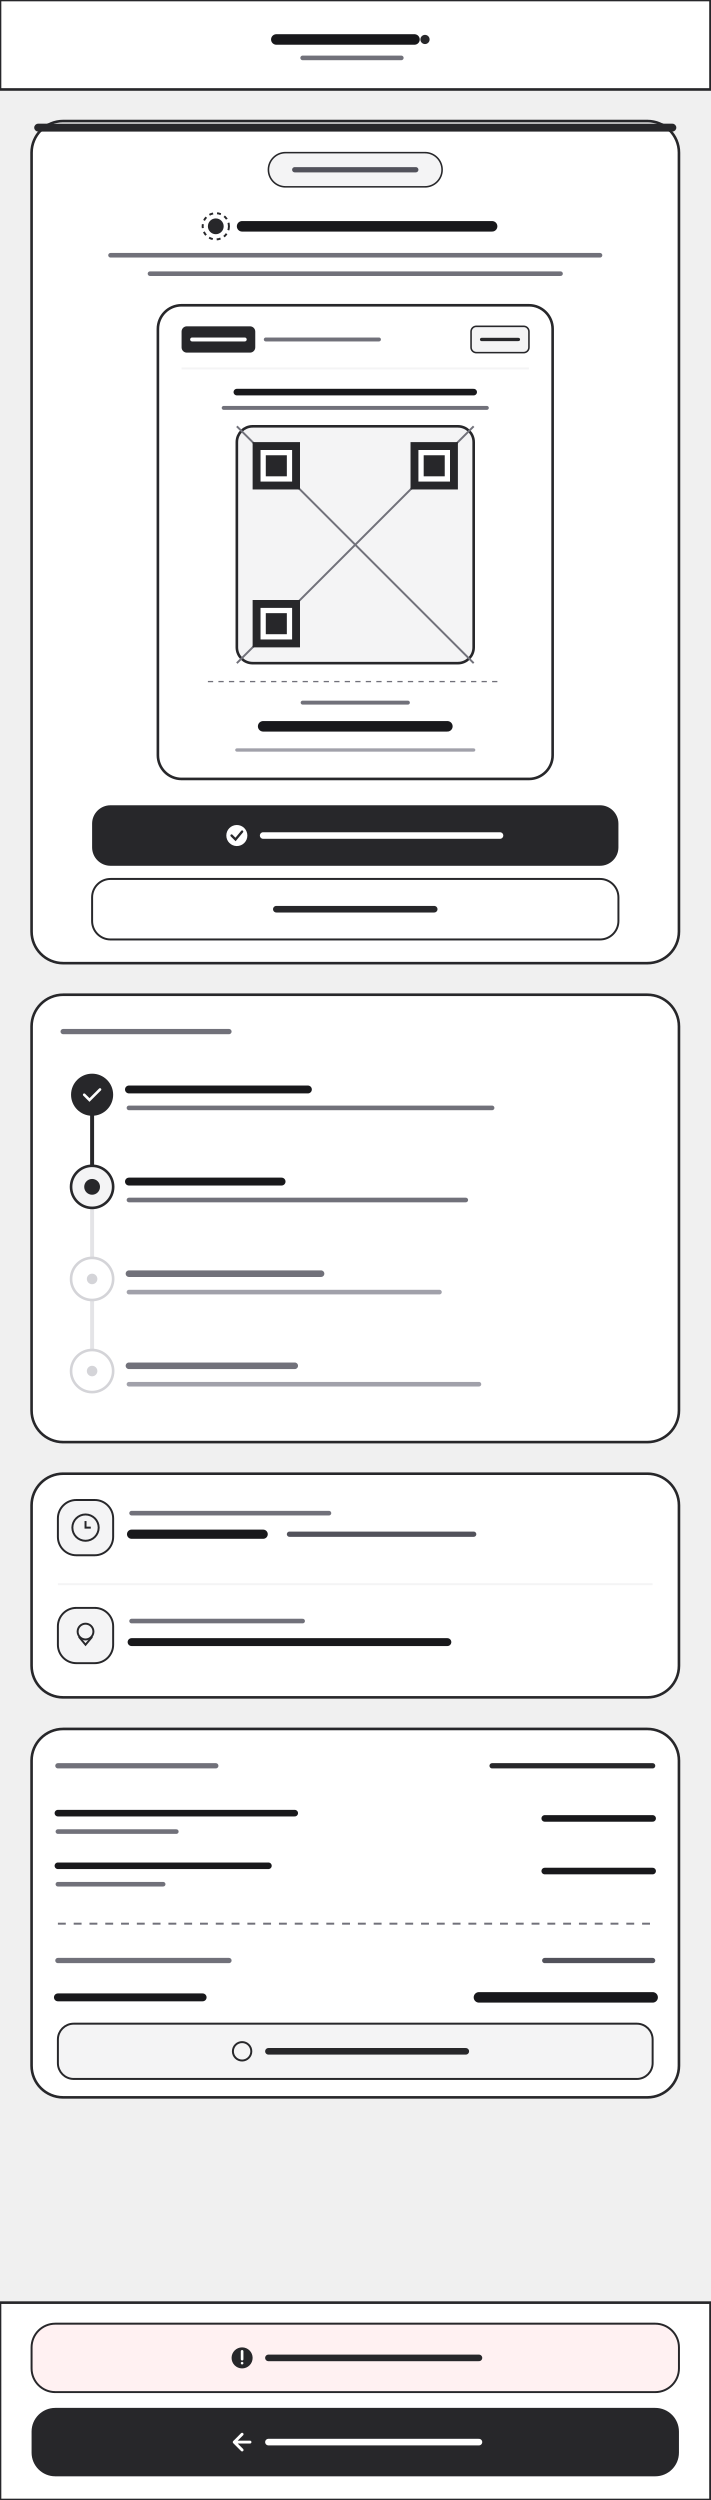
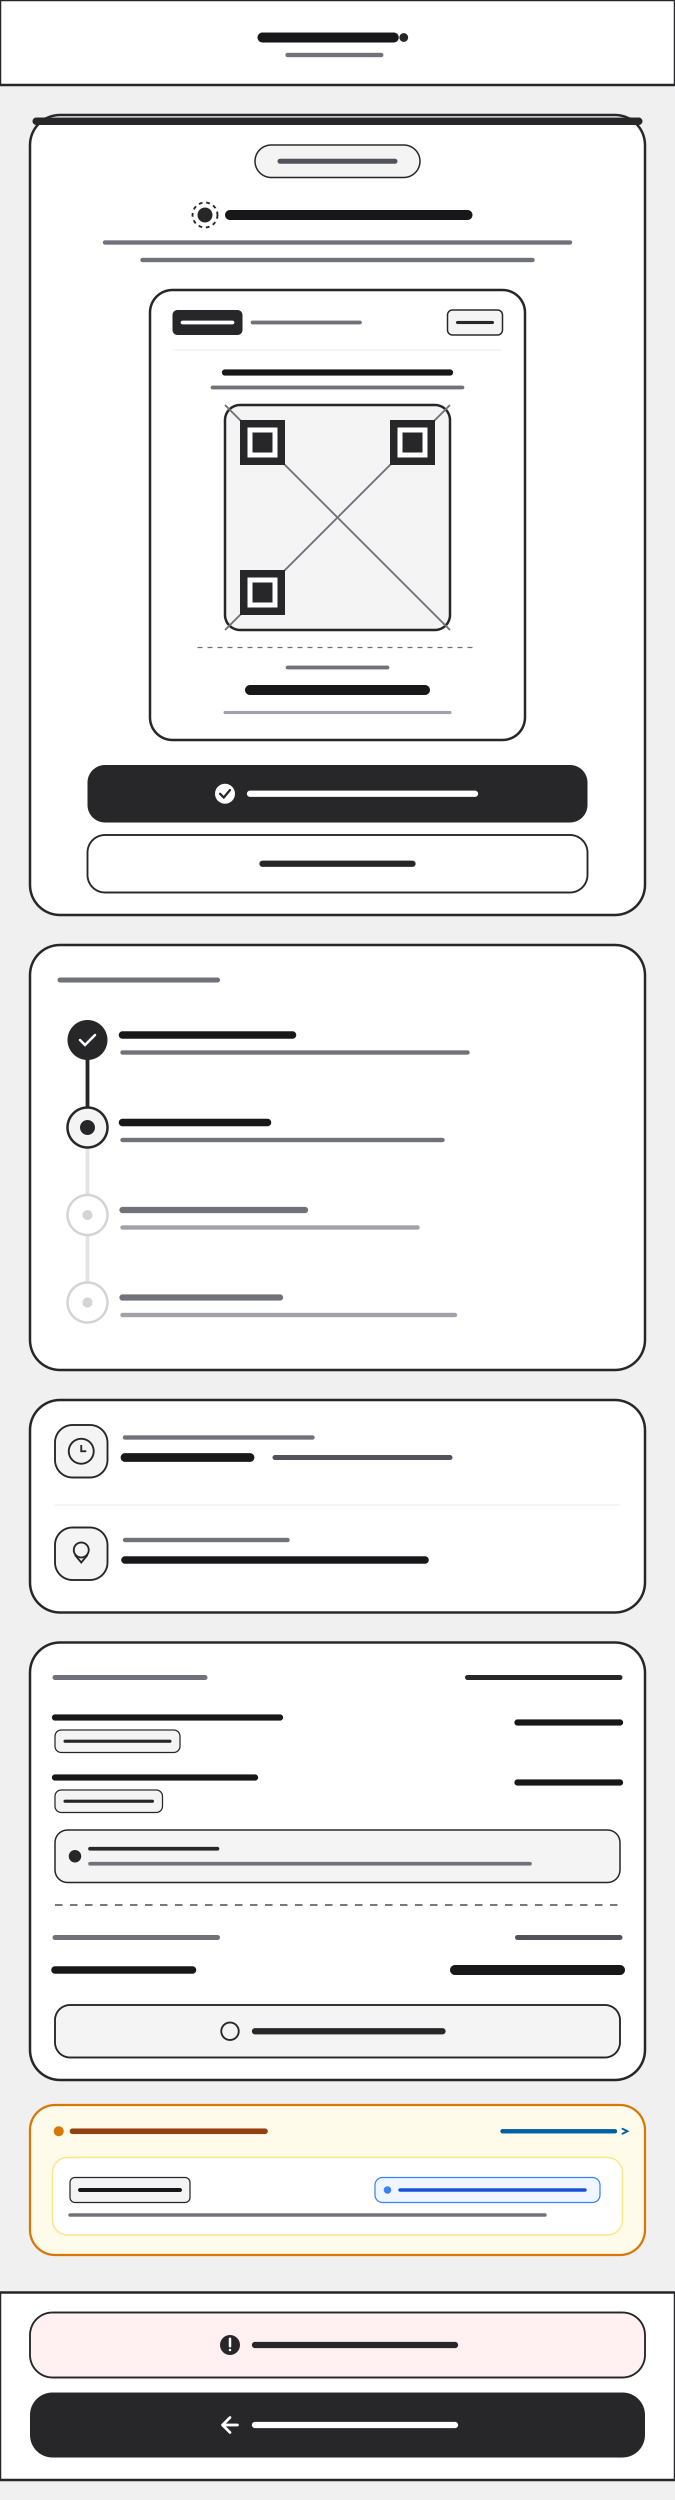
- <svg xmlns="http://www.w3.org/2000/svg" viewBox="0 0 540 1900" width="540" height="1900" style="background:#F8FAFC; font-family: -apple-system, BlinkMacSystemFont, 'Segoe UI', Roboto, sans-serif;">
+ <svg xmlns="http://www.w3.org/2000/svg" viewBox="0 0 540 2000" width="540" height="2000" style="background:#F8FAFC; font-family: -apple-system, BlinkMacSystemFont, 'Segoe UI', Roboto, sans-serif;">
  <g id="Header-Bar">
    <rect x="0" y="0" width="540" height="68" fill="#FFFFFF" stroke="#27272A" stroke-width="2" />
    <g transform="translate(200, 18)">
      <line x1="10" y1="12" x2="115" y2="12" stroke="#18181B" stroke-width="8" stroke-linecap="round" />
      <circle cx="123" cy="12" r="3.5" fill="#27272A" />
      <line x1="30" y1="26" x2="105" y2="26" stroke="#71717A" stroke-width="3.5" stroke-linecap="round" />
    </g>
  </g>
  <g id="Status-Card" transform="translate(24, 92)">
    <rect width="492" height="640" rx="24" fill="#FFFFFF" stroke="#27272A" stroke-width="2" />
    <rect x="2" y="2" width="488" height="6" rx="3" fill="#27272A" />
    <g transform="translate(180, 24)">
      <rect width="132" height="26" rx="13" fill="#F4F4F5" stroke="#27272A" stroke-width="1.2" />
      <line x1="20" y1="13" x2="112" y2="13" stroke="#52525B" stroke-width="4" stroke-linecap="round" />
    </g>
    <g transform="translate(130, 68)">
      <circle cx="10" cy="12" r="6" fill="#27272A" />
      <circle cx="10" cy="12" r="10" fill="none" stroke="#27272A" stroke-width="1.5" stroke-dasharray="3 3" />
      <line x1="30" y1="12" x2="220" y2="12" stroke="#18181B" stroke-width="8" stroke-linecap="round" />
    </g>
    <line x1="60" y1="102" x2="432" y2="102" stroke="#71717A" stroke-width="3.5" stroke-linecap="round" />
    <line x1="90" y1="116" x2="402" y2="116" stroke="#71717A" stroke-width="3.5" stroke-linecap="round" />
    <g transform="translate(96, 140)">
      <rect width="300" height="360" rx="18" fill="#FFFFFF" stroke="#27272A" stroke-width="2" />
      <g transform="translate(18, 16)">
        <rect width="56" height="20" rx="4" fill="#27272A" />
        <line x1="8" y1="10" x2="48" y2="10" stroke="#FFFFFF" stroke-width="3" stroke-linecap="round" />
        <line x1="64" y1="10" x2="150" y2="10" stroke="#71717A" stroke-width="3" stroke-linecap="round" />
        <rect x="220" y="0" width="44" height="20" rx="4" fill="#F4F4F5" stroke="#27272A" stroke-width="1.2" />
        <line x1="228" y1="10" x2="256" y2="10" stroke="#27272A" stroke-width="2.5" stroke-linecap="round" />
      </g>
      <line x1="18" y1="48" x2="282" y2="48" stroke="#F4F4F5" stroke-width="1.5" />
      <g transform="translate(20, 58)">
        <line x1="40" y1="8" x2="220" y2="8" stroke="#18181B" stroke-width="5" stroke-linecap="round" />
        <line x1="30" y1="20" x2="230" y2="20" stroke="#71717A" stroke-width="3" stroke-linecap="round" />
      </g>
      <g transform="translate(60, 92)">
        <rect width="180" height="180" rx="12" fill="#F4F4F5" stroke="#27272A" stroke-width="2" />
        <line x1="0" y1="0" x2="180" y2="180" stroke="#71717A" stroke-width="1.5" />
        <line x1="180" y1="0" x2="0" y2="180" stroke="#71717A" stroke-width="1.5" />
        <rect x="12" y="12" width="36" height="36" fill="#27272A" />
        <rect x="18" y="18" width="24" height="24" fill="#FFFFFF" />
        <rect x="22" y="22" width="16" height="16" fill="#27272A" />
        <rect x="132" y="12" width="36" height="36" fill="#27272A" />
        <rect x="138" y="18" width="24" height="24" fill="#FFFFFF" />
        <rect x="142" y="22" width="16" height="16" fill="#27272A" />
        <rect x="12" y="132" width="36" height="36" fill="#27272A" />
        <rect x="18" y="138" width="24" height="24" fill="#FFFFFF" />
        <rect x="22" y="142" width="16" height="16" fill="#27272A" />
      </g>
      <g transform="translate(20, 286)">
        <line x1="18" y1="0" x2="242" y2="0" stroke="#71717A" stroke-width="1" stroke-dasharray="4 4" />
        <line x1="90" y1="16" x2="170" y2="16" stroke="#71717A" stroke-width="3" stroke-linecap="round" />
        <line x1="60" y1="34" x2="200" y2="34" stroke="#18181B" stroke-width="8" stroke-linecap="round" />
        <line x1="40" y1="52" x2="220" y2="52" stroke="#A1A1AA" stroke-width="2.5" stroke-linecap="round" />
      </g>
    </g>
    <g transform="translate(46, 520)">
      <rect width="400" height="46" rx="14" fill="#27272A" />
      <circle cx="110" cy="23" r="8" fill="#FFFFFF" />
      <path d="M106 23 L109 26 L114 20" stroke="#27272A" stroke-width="1.8" fill="none" stroke-linecap="round" />
      <line x1="130" y1="23" x2="310" y2="23" stroke="#FFFFFF" stroke-width="5" stroke-linecap="round" />
    </g>
    <g transform="translate(46, 576)">
      <rect width="400" height="46" rx="14" fill="#FFFFFF" stroke="#27272A" stroke-width="1.5" />
      <line x1="140" y1="23" x2="260" y2="23" stroke="#27272A" stroke-width="5" stroke-linecap="round" />
    </g>
  </g>
  <g id="Stepper-Card" transform="translate(24, 756)">
    <rect width="492" height="340" rx="24" fill="#FFFFFF" stroke="#27272A" stroke-width="2" />
    <line x1="24" y1="28" x2="150" y2="28" stroke="#71717A" stroke-width="4" stroke-linecap="round" />
    <line x1="46" y1="70" x2="46" y2="280" stroke="#E4E4E7" stroke-width="3" stroke-linecap="round" />
    <line x1="46" y1="70" x2="46" y2="140" stroke="#27272A" stroke-width="3" stroke-linecap="round" />
    <g transform="translate(30, 60)">
      <circle cx="16" cy="16" r="16" fill="#27272A" />
      <path d="M10 16 L14 20 L22 12" stroke="#FFFFFF" stroke-width="2" fill="none" stroke-linecap="round" />
      <line x1="44" y1="12" x2="180" y2="12" stroke="#18181B" stroke-width="6" stroke-linecap="round" />
      <line x1="44" y1="26" x2="320" y2="26" stroke="#71717A" stroke-width="3.5" stroke-linecap="round" />
    </g>
    <g transform="translate(30, 130)">
      <circle cx="16" cy="16" r="16" fill="#F4F4F5" stroke="#27272A" stroke-width="2" />
      <circle cx="16" cy="16" r="6" fill="#27272A" />
      <line x1="44" y1="12" x2="160" y2="12" stroke="#18181B" stroke-width="6" stroke-linecap="round" />
      <line x1="44" y1="26" x2="300" y2="26" stroke="#71717A" stroke-width="3.5" stroke-linecap="round" />
    </g>
    <g transform="translate(30, 200)">
      <circle cx="16" cy="16" r="16" fill="#FFFFFF" stroke="#D4D4D8" stroke-width="2" />
      <circle cx="16" cy="16" r="4" fill="#D4D4D8" />
      <line x1="44" y1="12" x2="190" y2="12" stroke="#71717A" stroke-width="5" stroke-linecap="round" />
      <line x1="44" y1="26" x2="280" y2="26" stroke="#A1A1AA" stroke-width="3.5" stroke-linecap="round" />
    </g>
    <g transform="translate(30, 270)">
      <circle cx="16" cy="16" r="16" fill="#FFFFFF" stroke="#D4D4D8" stroke-width="2" />
      <circle cx="16" cy="16" r="4" fill="#D4D4D8" />
      <line x1="44" y1="12" x2="170" y2="12" stroke="#71717A" stroke-width="5" stroke-linecap="round" />
      <line x1="44" y1="26" x2="310" y2="26" stroke="#A1A1AA" stroke-width="3.5" stroke-linecap="round" />
    </g>
  </g>
  <g id="Flight-Pickup-Card" transform="translate(24, 1120)">
    <rect width="492" height="170" rx="24" fill="#FFFFFF" stroke="#27272A" stroke-width="2" />
    <g transform="translate(20, 20)">
      <rect width="42" height="42" rx="14" fill="#F4F4F5" stroke="#27272A" stroke-width="1.5" />
      <circle cx="21" cy="21" r="10" fill="none" stroke="#27272A" stroke-width="1.5" />
      <path d="M21 16 V21 H25" stroke="#27272A" stroke-width="1.5" fill="none" />
      <g transform="translate(56, 4)">
        <line x1="0" y1="6" x2="150" y2="6" stroke="#71717A" stroke-width="3.5" stroke-linecap="round" />
        <line x1="0" y1="22" x2="100" y2="22" stroke="#18181B" stroke-width="7" stroke-linecap="round" />
        <line x1="120" y1="22" x2="260" y2="22" stroke="#52525B" stroke-width="4" stroke-linecap="round" />
      </g>
    </g>
    <line x1="20" y1="84" x2="472" y2="84" stroke="#F4F4F5" stroke-width="1.5" />
    <g transform="translate(20, 102)">
      <rect width="42" height="42" rx="14" fill="#F4F4F5" stroke="#27272A" stroke-width="1.5" />
      <circle cx="21" cy="18" r="6" fill="none" stroke="#27272A" stroke-width="1.5" />
      <path d="M16 22 L21 28 L26 22" fill="none" stroke="#27272A" stroke-width="1.5" />
      <g transform="translate(56, 4)">
        <line x1="0" y1="6" x2="130" y2="6" stroke="#71717A" stroke-width="3.5" stroke-linecap="round" />
        <line x1="0" y1="22" x2="240" y2="22" stroke="#18181B" stroke-width="6" stroke-linecap="round" />
      </g>
    </g>
  </g>
  <g id="Billing-Card" transform="translate(24, 1314)">
-     <rect width="492" height="280" rx="24" fill="#FFFFFF" stroke="#27272A" stroke-width="2" />
+     <rect width="492" height="350" rx="24" fill="#FFFFFF" stroke="#27272A" stroke-width="2" />
    <g transform="translate(20, 20)">
      <line x1="0" y1="8" x2="120" y2="8" stroke="#71717A" stroke-width="4" stroke-linecap="round" />
      <line x1="330" y1="8" x2="452" y2="8" stroke="#27272A" stroke-width="4" stroke-linecap="round" />
    </g>
-     <g transform="translate(20, 54)">
+     <g transform="translate(20, 50)">
      <line x1="0" y1="10" x2="180" y2="10" stroke="#18181B" stroke-width="5" stroke-linecap="round" />
-       <line x1="0" y1="24" x2="90" y2="24" stroke="#71717A" stroke-width="3.5" stroke-linecap="round" />
+       <rect x="0" y="20" width="100" height="18" rx="5" fill="#F4F4F5" stroke="#27272A" stroke-width="1" />
+       <line x1="8" y1="29" x2="92" y2="29" stroke="#27272A" stroke-width="2.5" stroke-linecap="round" />
      <line x1="370" y1="14" x2="452" y2="14" stroke="#18181B" stroke-width="5" stroke-linecap="round" />
-       <g transform="translate(0, 40)">
+       <g transform="translate(0, 48)">
        <line x1="0" y1="10" x2="160" y2="10" stroke="#18181B" stroke-width="5" stroke-linecap="round" />
-         <line x1="0" y1="24" x2="80" y2="24" stroke="#71717A" stroke-width="3.5" stroke-linecap="round" />
+         <rect x="0" y="20" width="86" height="18" rx="5" fill="#F4F4F5" stroke="#27272A" stroke-width="1" />
+         <line x1="8" y1="29" x2="78" y2="29" stroke="#27272A" stroke-width="2.5" stroke-linecap="round" />
        <line x1="370" y1="14" x2="452" y2="14" stroke="#18181B" stroke-width="5" stroke-linecap="round" />
      </g>
-     </g>
-     <line x1="20" y1="148" x2="472" y2="148" stroke="#71717A" stroke-width="1.5" stroke-dasharray="6 6" />
-     <g transform="translate(20, 166)">
+       <g transform="translate(0, 100)">
+         <rect width="452" height="42" rx="10" fill="#F4F4F5" stroke="#27272A" stroke-width="1.2" />
+         <circle cx="16" cy="21" r="5" fill="#27272A" />
+         <line x1="28" y1="15" x2="130" y2="15" stroke="#27272A" stroke-width="3" stroke-linecap="round" />
+         <line x1="28" y1="27" x2="380" y2="27" stroke="#71717A" stroke-width="3" stroke-linecap="round" />
+       </g>
+     </g>
+     <line x1="20" y1="210" x2="472" y2="210" stroke="#71717A" stroke-width="1.5" stroke-dasharray="6 6" />
+     <g transform="translate(20, 226)">
      <line x1="0" y1="10" x2="130" y2="10" stroke="#71717A" stroke-width="4" stroke-linecap="round" />
      <line x1="370" y1="10" x2="452" y2="10" stroke="#52525B" stroke-width="4" stroke-linecap="round" />
-       <g transform="translate(0, 26)">
+       <g transform="translate(0, 24)">
        <line x1="0" y1="12" x2="110" y2="12" stroke="#18181B" stroke-width="6" stroke-linecap="round" />
        <line x1="320" y1="12" x2="452" y2="12" stroke="#18181B" stroke-width="8" stroke-linecap="round" />
      </g>
    </g>
-     <g transform="translate(20, 224)">
+     <g transform="translate(20, 290)">
      <rect width="452" height="42" rx="12" fill="#F4F4F5" stroke="#27272A" stroke-width="1.5" />
      <circle cx="140" cy="21" r="7" fill="none" stroke="#27272A" stroke-width="1.5" />
      <line x1="160" y1="21" x2="310" y2="21" stroke="#27272A" stroke-width="5" stroke-linecap="round" />
    </g>
  </g>
-   <g id="Sticky-Bottom-Actions" transform="translate(0, 1750)">
+   <g id="Complaint-Status-Card" transform="translate(24, 1684)">
+     <rect width="492" height="120" rx="20" fill="#FFFBEB" stroke="#D97706" stroke-width="1.8" />
+     <g transform="translate(18, 16)">
+       <circle cx="5" cy="5" r="4" fill="#D97706" />
+       <line x1="16" y1="5" x2="170" y2="5" stroke="#92400E" stroke-width="4.5" stroke-linecap="round" />
+       <g transform="translate(360, 0)">
+         <line x1="0" y1="5" x2="90" y2="5" stroke="#005EA2" stroke-width="3.5" stroke-linecap="round" />
+         <path d="M96 3 L100 5 L96 7" stroke="#005EA2" stroke-width="1.5" fill="none" stroke-linecap="round" />
+       </g>
+     </g>
+     <g transform="translate(18, 42)">
+       <rect width="456" height="62" rx="12" fill="#FFFFFF" stroke="#FDE68A" stroke-width="1.2" />
+       <g transform="translate(14, 16)">
+         <rect width="96" height="20" rx="4" fill="#F4F4F5" stroke="#27272A" stroke-width="1" />
+         <line x1="8" y1="10" x2="88" y2="10" stroke="#18181B" stroke-width="3.2" stroke-linecap="round" />
+         <g transform="translate(244, 0)">
+           <rect width="180" height="20" rx="6" fill="#EFF6FF" stroke="#3B82F6" stroke-width="1" />
+           <circle cx="10" cy="10" r="3" fill="#3B82F6" />
+           <line x1="20" y1="10" x2="168" y2="10" stroke="#1D4ED8" stroke-width="2.8" stroke-linecap="round" />
+         </g>
+       </g>
+       <g transform="translate(14, 46)">
+         <line x1="0" y1="0" x2="380" y2="0" stroke="#71717A" stroke-width="2.8" stroke-linecap="round" />
+       </g>
+     </g>
+   </g>
+   <g id="Sticky-Bottom-Actions" transform="translate(0, 1834)">
    <rect width="540" height="150" fill="#FFFFFF" stroke="#27272A" stroke-width="2" />
    <g transform="translate(24, 16)">
      <rect width="492" height="52" rx="18" fill="#FFF1F2" stroke="#27272A" stroke-width="1.5" />
      <circle cx="160" cy="26" r="8" fill="#27272A" />
      <line x1="160" y1="21" x2="160" y2="27" stroke="#FFFFFF" stroke-width="2" stroke-linecap="round" />
      <circle cx="160" cy="30" r="1" fill="#FFFFFF" />
      <line x1="180" y1="26" x2="340" y2="26" stroke="#27272A" stroke-width="5" stroke-linecap="round" />
    </g>
    <g transform="translate(24, 80)">
      <rect width="492" height="52" rx="18" fill="#27272A" />
      <path d="M166 26 L154 26 M160 20 L154 26 L160 32" stroke="#FFFFFF" stroke-width="2.2" fill="none" stroke-linecap="round" stroke-linejoin="round" />
      <line x1="180" y1="26" x2="340" y2="26" stroke="#FFFFFF" stroke-width="5" stroke-linecap="round" />
    </g>
  </g>
</svg>
